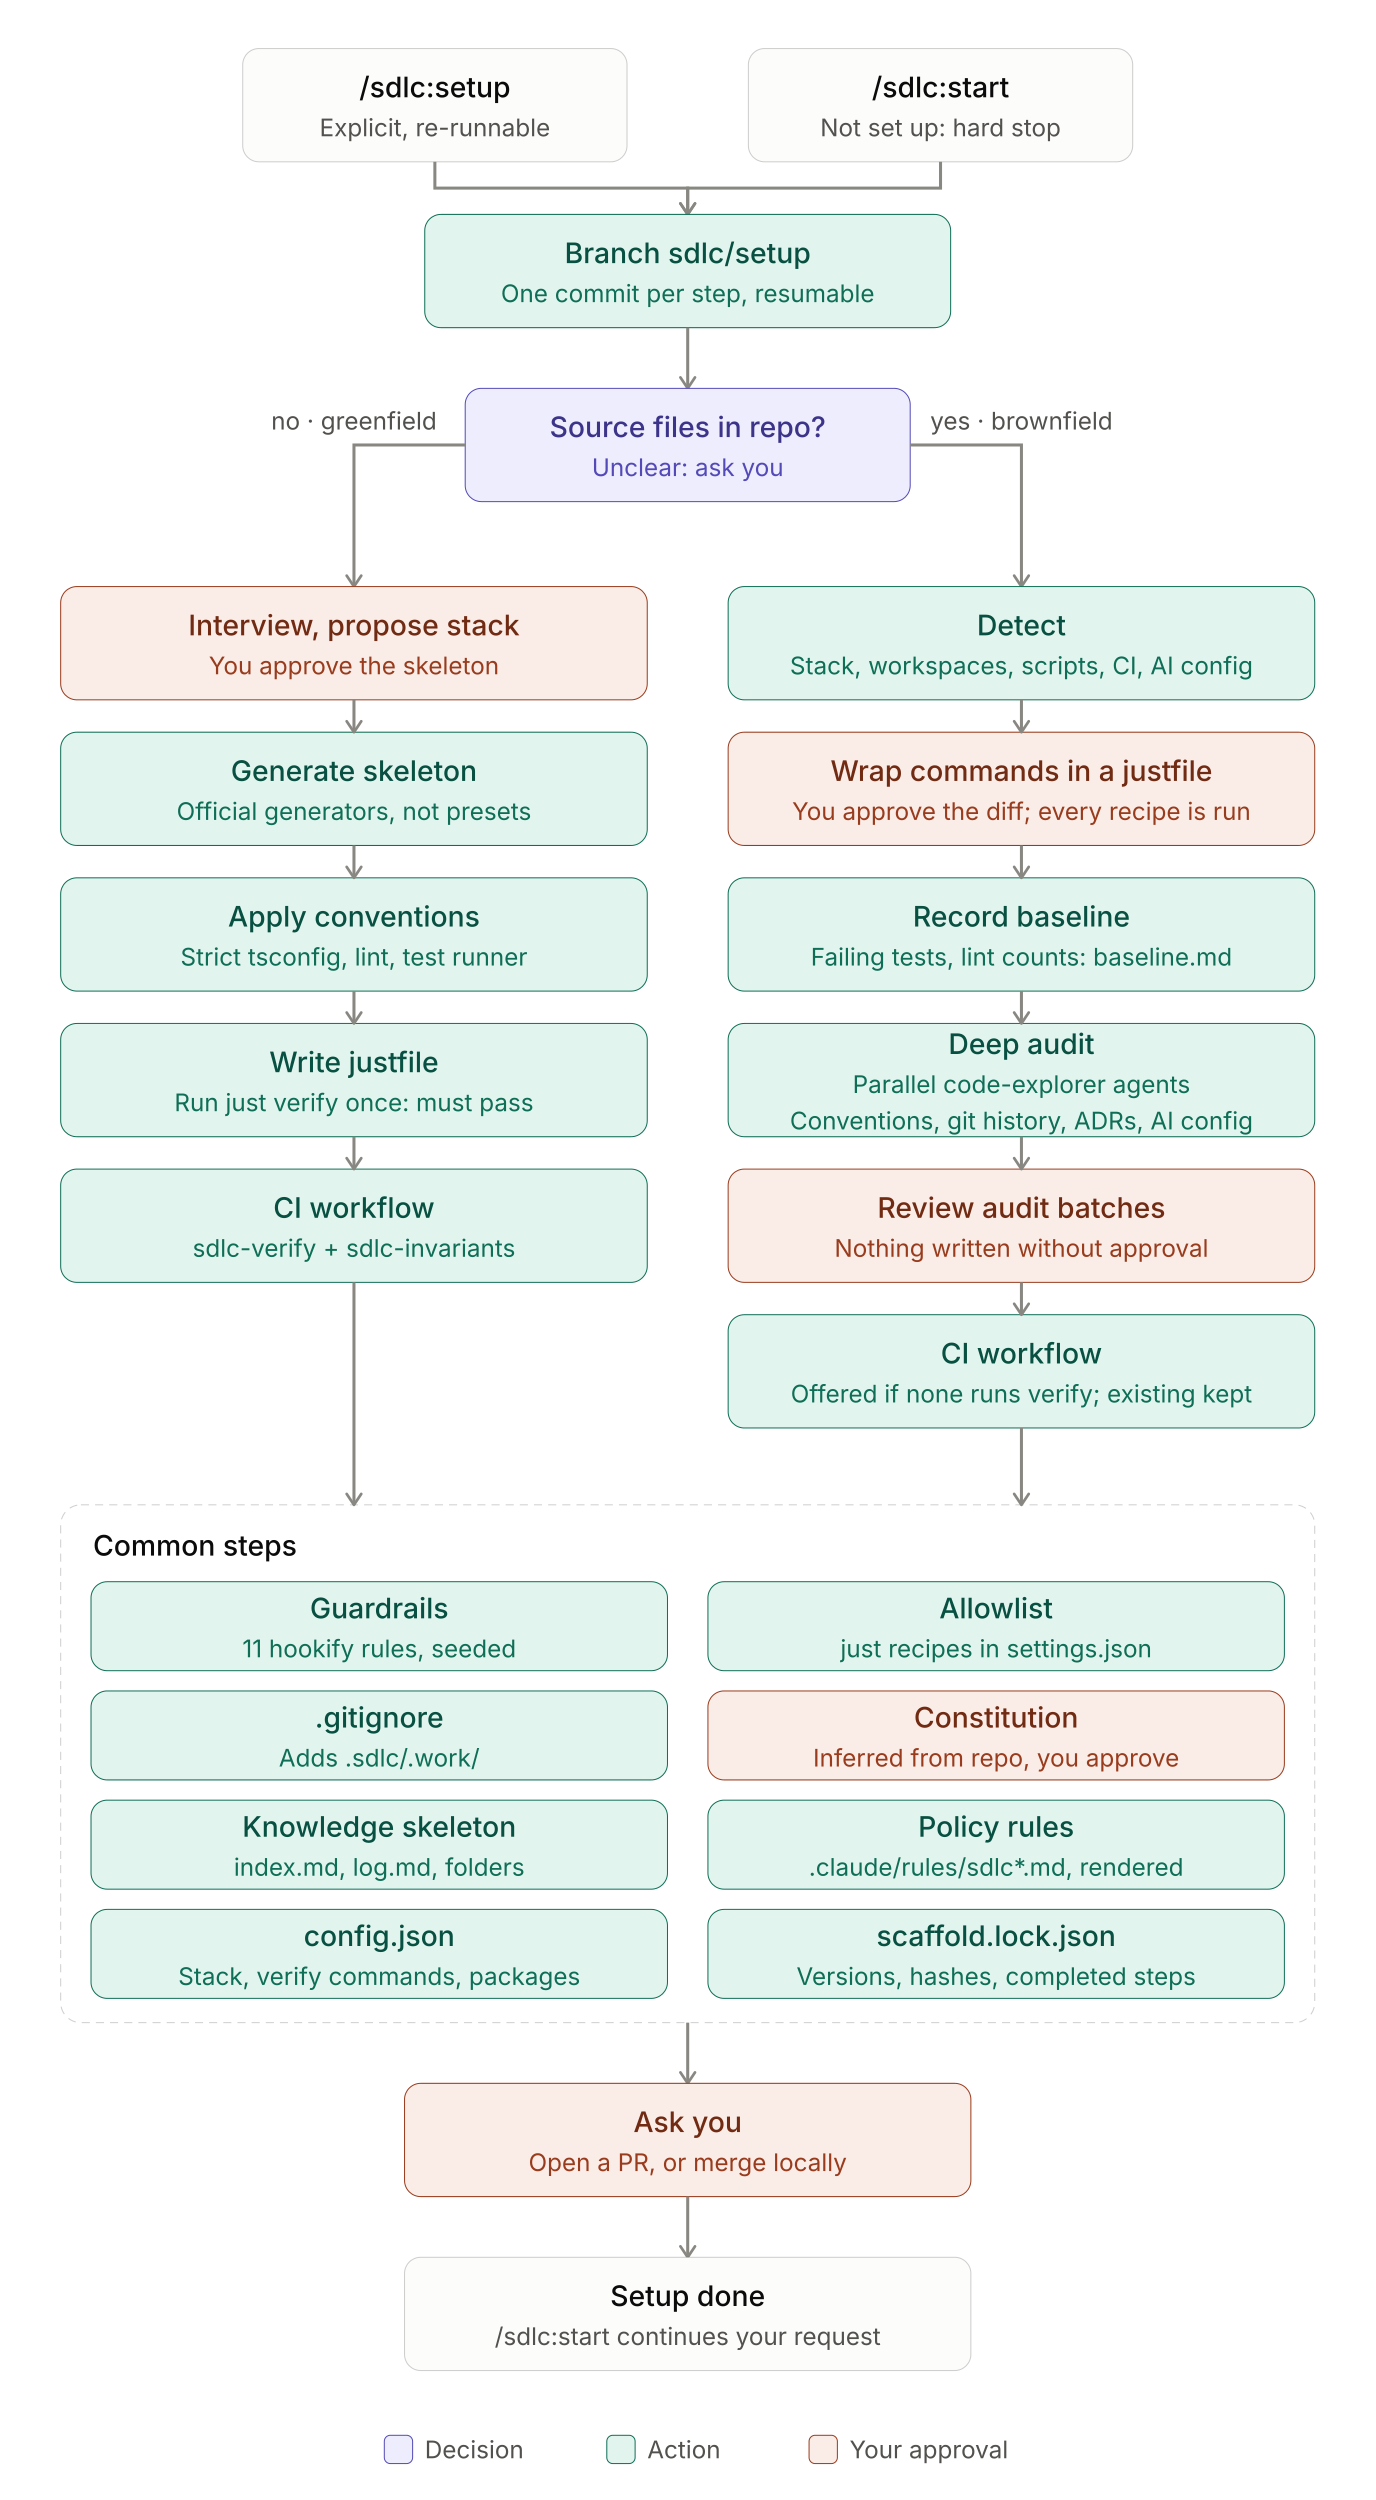
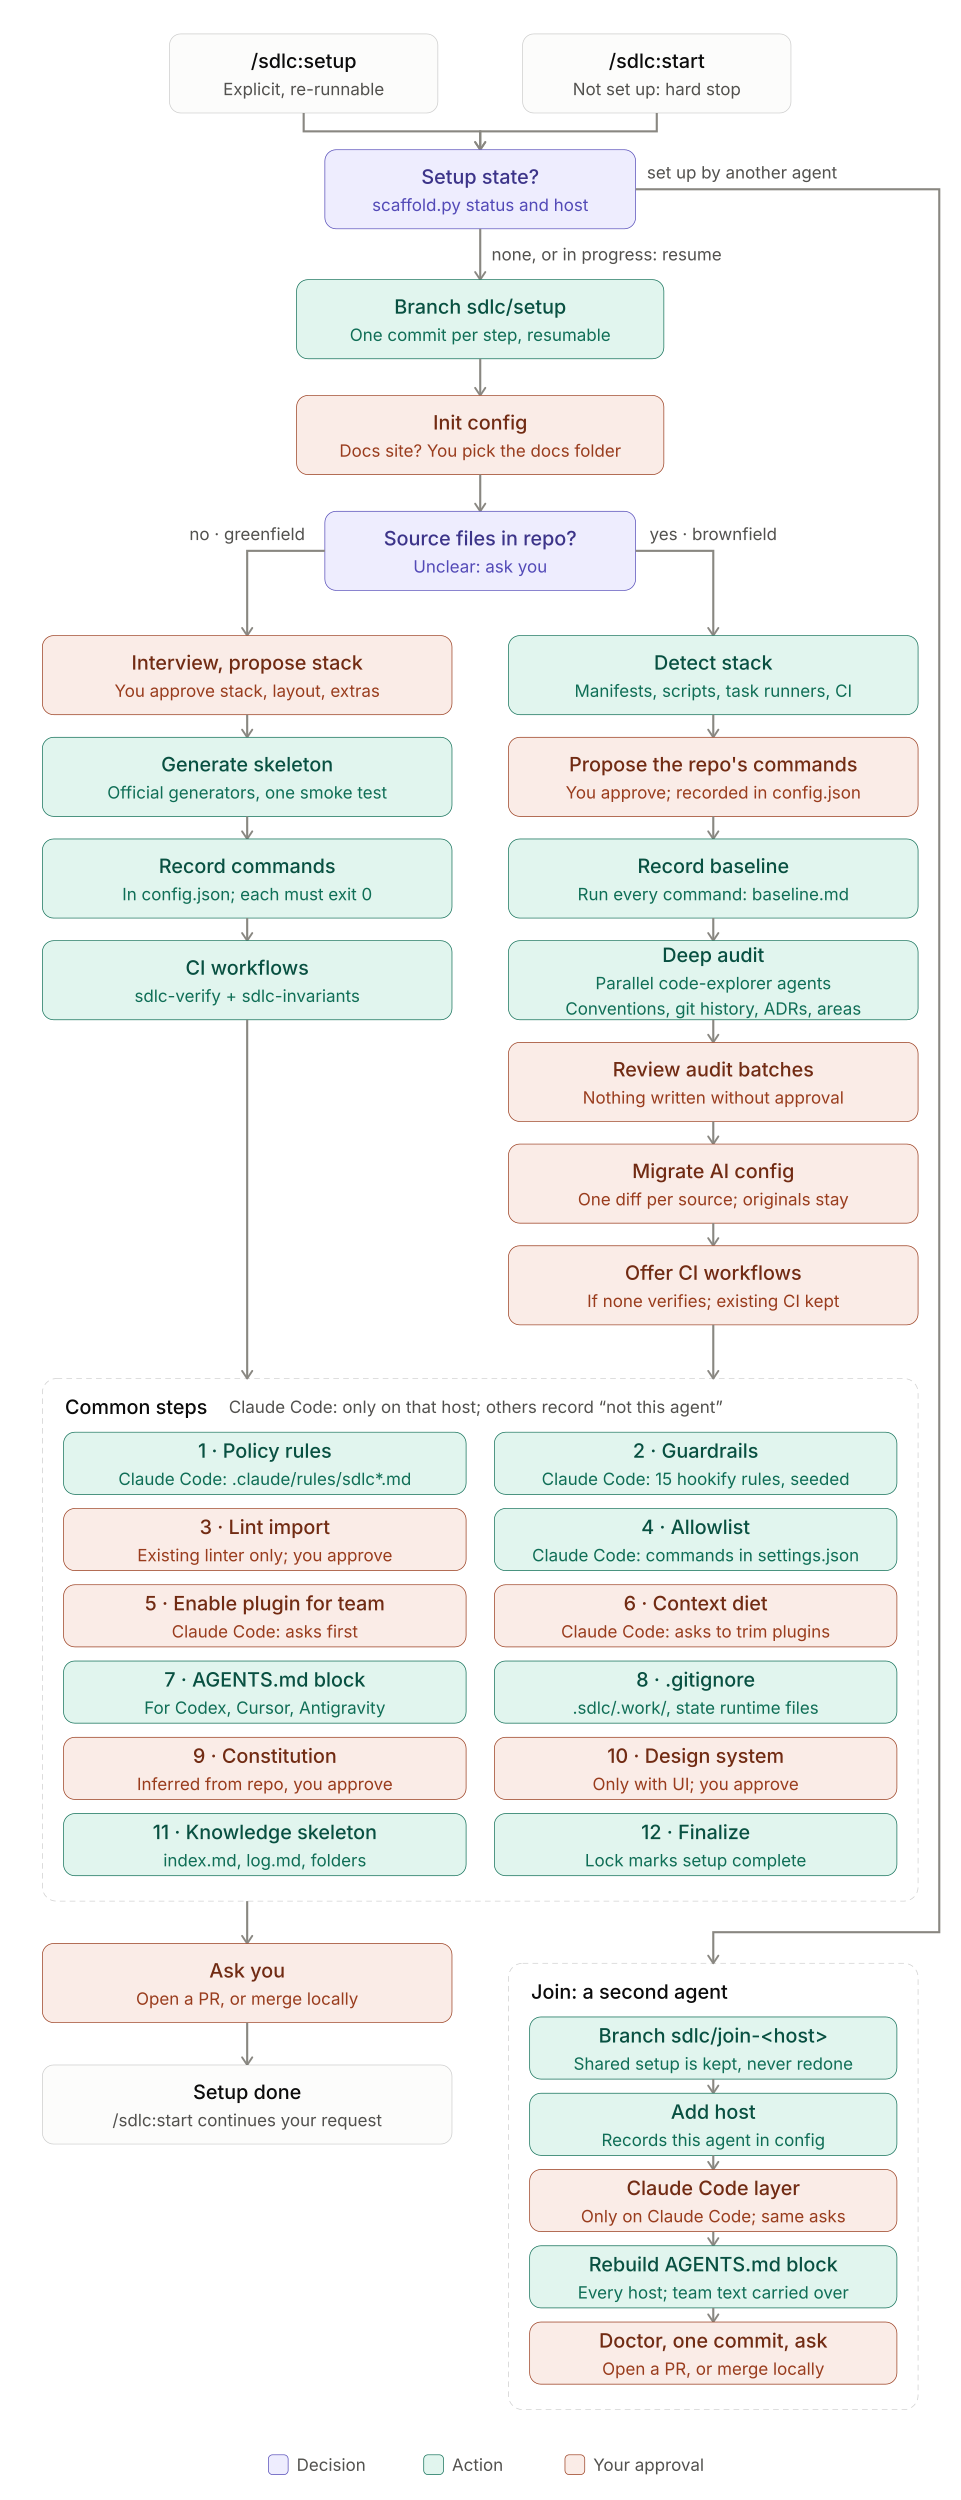
- <svg xmlns="http://www.w3.org/2000/svg" width="100%" viewBox="0 0 680 1236" role="img">
+ <svg xmlns="http://www.w3.org/2000/svg" width="100%" viewBox="0 0 680 1770" role="img">
  <style>
text{font-family:anthropic-sans,-apple-system,"system-ui","Segoe UI",sans-serif;text-anchor:middle;dominant-baseline:central}
.a{fill:none;stroke:#898781;stroke-width:1.5}
.t{font-size:14px;font-weight:500}
.s{font-size:12px}
.l{font-size:12px;fill:#52514e}
.l[text-anchor=start]{text-anchor:start}
.neutral rect{fill:#fcfcfb;stroke:rgba(11,11,11,.2);stroke-width:.5}
.neutral .t{fill:#0b0b0b}.neutral .s{fill:#52514e}
.decision rect{fill:#eeedfe;stroke:#534ab7;stroke-width:.5}
.decision .t{fill:#3c3489}.decision .s{fill:#534ab7}
.action rect{fill:#e1f5ee;stroke:#0f6e56;stroke-width:.5}
.action .t{fill:#085041}.action .s{fill:#0f6e56}
.approval rect{fill:#faece7;stroke:#993c1d;stroke-width:.5}
.approval .t{fill:#712b13}.approval .s{fill:#993c1d}
@media (prefers-color-scheme:dark){
.a{stroke:#a09e96}.l{fill:#aaa8a2}
.neutral rect{fill:#262624;stroke:rgba(255,255,255,.2)}.neutral .t{fill:#f0efea}.neutral .s{fill:#aaa8a2}
.decision rect{fill:#26244a;stroke:#a098f0}.decision .t{fill:#cecbfa}.decision .s{fill:#a098f0}
.action rect{fill:#0c3228;stroke:#5ac8a5}.action .t{fill:#aae6d4}.action .s{fill:#5ac8a5}
.approval rect{fill:#401e14;stroke:#e68c6e}.approval .t{fill:#f5c8b9}.approval .s{fill:#e68c6e}
}
.t[text-anchor=start]{text-anchor:start}
.panel{fill:none;stroke:rgba(11,11,11,.2);stroke-width:.5;stroke-dasharray:4 3}
.panel+text{fill:#0b0b0b}
@media (prefers-color-scheme:dark){.panel{stroke:rgba(255,255,255,.25)}.panel+text{fill:#f0efea}}</style>
  <defs>
    <marker id="arrow" viewBox="0 0 10 10" refX="8" refY="5" markerWidth="6" markerHeight="6" orient="auto-start-reverse">
      <path d="M2 1L8 5L2 9" fill="none" stroke="context-stroke" stroke-width="1.5" stroke-linecap="round" stroke-linejoin="round" />
    </marker>
  </defs>
  <g class="neutral">
    <rect x="120" y="24" width="190" height="56" rx="8" />
-     <text class="t" x="215.0" y="43">/sdlc:setup</text>
-     <text class="s" x="215.0" y="63">Explicit, re-runnable</text>
+     <text class="t" x="215" y="43">/sdlc:setup</text>
+     <text class="s" x="215" y="63">Explicit, re-runnable</text>
  </g>
  <g class="neutral">
    <rect x="370" y="24" width="190" height="56" rx="8" />
-     <text class="t" x="465.0" y="43">/sdlc:start</text>
-     <text class="s" x="465.0" y="63">Not set up: hard stop</text>
+     <text class="t" x="465" y="43">/sdlc:start</text>
+     <text class="s" x="465" y="63">Not set up: hard stop</text>
  </g>
  <path class="a" marker-end="url(#arrow)" d="M215 80 L215 93 L340 93 L340 106" />
  <path class="a" marker-end="url(#arrow)" d="M465 80 L465 93 L340 93 L340 106" />
-   <g class="action">
-     <rect x="210" y="106" width="260" height="56" rx="8" />
-     <text class="t" x="340.0" y="125">Branch sdlc/setup</text>
-     <text class="s" x="340.0" y="145">One commit per step, resumable</text>
-   </g>
-   <line class="a" marker-end="url(#arrow)" x1="340" y1="162" x2="340" y2="192" />
  <g class="decision">
-     <rect x="230" y="192" width="220" height="56" rx="8" />
-     <text class="t" x="340.0" y="211">Source files in repo?</text>
-     <text class="s" x="340.0" y="231">Unclear: ask you</text>
-   </g>
-   <path class="a" marker-end="url(#arrow)" d="M230 220 L175 220 L175 290" />
-   <text class="l" x="175" y="208">no · greenfield</text>
-   <path class="a" marker-end="url(#arrow)" d="M450 220 L505 220 L505 290" />
-   <text class="l" x="505" y="208">yes · brownfield</text>
-   <g class="approval">
-     <rect x="30" y="290" width="290" height="56" rx="8" />
-     <text class="t" x="175.0" y="309">Interview, propose stack</text>
-     <text class="s" x="175.0" y="329">You approve the skeleton</text>
-   </g>
-   <g class="action">
-     <rect x="30" y="362" width="290" height="56" rx="8" />
-     <text class="t" x="175.0" y="381">Generate skeleton</text>
-     <text class="s" x="175.0" y="401">Official generators, not presets</text>
-   </g>
-   <line class="a" marker-end="url(#arrow)" x1="175" y1="346" x2="175" y2="362" />
-   <g class="action">
-     <rect x="30" y="434" width="290" height="56" rx="8" />
-     <text class="t" x="175.0" y="453">Apply conventions</text>
-     <text class="s" x="175.0" y="473">Strict tsconfig, lint, test runner</text>
-   </g>
-   <line class="a" marker-end="url(#arrow)" x1="175" y1="418" x2="175" y2="434" />
-   <g class="action">
-     <rect x="30" y="506" width="290" height="56" rx="8" />
-     <text class="t" x="175.0" y="525">Write justfile</text>
-     <text class="s" x="175.0" y="545">Run just verify once: must pass</text>
-   </g>
-   <line class="a" marker-end="url(#arrow)" x1="175" y1="490" x2="175" y2="506" />
-   <g class="action">
-     <rect x="30" y="578" width="290" height="56" rx="8" />
-     <text class="t" x="175.0" y="597">CI workflow</text>
-     <text class="s" x="175.0" y="617">sdlc-verify + sdlc-invariants</text>
-   </g>
-   <line class="a" marker-end="url(#arrow)" x1="175" y1="562" x2="175" y2="578" />
-   <g class="action">
-     <rect x="360" y="290" width="290" height="56" rx="8" />
-     <text class="t" x="505.0" y="309">Detect</text>
-     <text class="s" x="505.0" y="329">Stack, workspaces, scripts, CI, AI config</text>
-   </g>
-   <g class="approval">
-     <rect x="360" y="362" width="290" height="56" rx="8" />
-     <text class="t" x="505.0" y="381">Wrap commands in a justfile</text>
-     <text class="s" x="505.0" y="401">You approve the diff; every recipe is run</text>
-   </g>
-   <line class="a" marker-end="url(#arrow)" x1="505" y1="346" x2="505" y2="362" />
-   <g class="action">
-     <rect x="360" y="434" width="290" height="56" rx="8" />
-     <text class="t" x="505.0" y="453">Record baseline</text>
-     <text class="s" x="505.0" y="473">Failing tests, lint counts: baseline.md</text>
-   </g>
-   <line class="a" marker-end="url(#arrow)" x1="505" y1="418" x2="505" y2="434" />
-   <g class="action">
-     <rect x="360" y="506" width="290" height="56" rx="8" />
-     <text class="t" x="505.0" y="516">Deep audit</text>
-     <text class="s" x="505.0" y="536">Parallel code-explorer agents</text>
-     <text class="s" x="505.0" y="554">Conventions, git history, ADRs, AI config</text>
-   </g>
-   <line class="a" marker-end="url(#arrow)" x1="505" y1="490" x2="505" y2="506" />
-   <g class="approval">
-     <rect x="360" y="578" width="290" height="56" rx="8" />
-     <text class="t" x="505.0" y="597">Review audit batches</text>
-     <text class="s" x="505.0" y="617">Nothing written without approval</text>
-   </g>
-   <line class="a" marker-end="url(#arrow)" x1="505" y1="562" x2="505" y2="578" />
-   <g class="action">
-     <rect x="360" y="650" width="290" height="56" rx="8" />
-     <text class="t" x="505.0" y="669">CI workflow</text>
-     <text class="s" x="505.0" y="689">Offered if none runs verify; existing kept</text>
-   </g>
-   <line class="a" marker-end="url(#arrow)" x1="505" y1="634" x2="505" y2="650" />
-   <rect class="panel" x="30" y="744" width="620" height="256" rx="10" />
-   <text class="t" text-anchor="start" x="46" y="764">Common steps</text>
-   <line class="a" marker-end="url(#arrow)" x1="175" y1="634" x2="175" y2="744" />
-   <line class="a" marker-end="url(#arrow)" x1="505" y1="706" x2="505" y2="744" />
-   <g class="action">
-     <rect x="45" y="782" width="285" height="44" rx="8" />
-     <text class="t" x="187.5" y="795">Guardrails</text>
-     <text class="s" x="187.5" y="815">11 hookify rules, seeded</text>
-   </g>
-   <g class="action">
-     <rect x="350" y="782" width="285" height="44" rx="8" />
-     <text class="t" x="492.5" y="795">Allowlist</text>
-     <text class="s" x="492.5" y="815">just recipes in settings.json</text>
-   </g>
-   <g class="action">
-     <rect x="45" y="836" width="285" height="44" rx="8" />
-     <text class="t" x="187.5" y="849">.gitignore</text>
-     <text class="s" x="187.5" y="869">Adds .sdlc/.work/</text>
-   </g>
-   <g class="approval">
-     <rect x="350" y="836" width="285" height="44" rx="8" />
-     <text class="t" x="492.5" y="849">Constitution</text>
-     <text class="s" x="492.5" y="869">Inferred from repo, you approve</text>
-   </g>
-   <g class="action">
-     <rect x="45" y="890" width="285" height="44" rx="8" />
-     <text class="t" x="187.5" y="903">Knowledge skeleton</text>
-     <text class="s" x="187.5" y="923">index.md, log.md, folders</text>
-   </g>
-   <g class="action">
-     <rect x="350" y="890" width="285" height="44" rx="8" />
-     <text class="t" x="492.5" y="903">Policy rules</text>
-     <text class="s" x="492.5" y="923">.claude/rules/sdlc*.md, rendered</text>
-   </g>
-   <g class="action">
-     <rect x="45" y="944" width="285" height="44" rx="8" />
-     <text class="t" x="187.5" y="957">config.json</text>
-     <text class="s" x="187.5" y="977">Stack, verify commands, packages</text>
-   </g>
-   <g class="action">
-     <rect x="350" y="944" width="285" height="44" rx="8" />
-     <text class="t" x="492.5" y="957">scaffold.lock.json</text>
-     <text class="s" x="492.5" y="977">Versions, hashes, completed steps</text>
-   </g>
-   <line class="a" marker-end="url(#arrow)" x1="340" y1="1000" x2="340" y2="1030" />
-   <g class="approval">
-     <rect x="200" y="1030" width="280" height="56" rx="8" />
-     <text class="t" x="340.0" y="1049">Ask you</text>
-     <text class="s" x="340.0" y="1069">Open a PR, or merge locally</text>
-   </g>
-   <line class="a" marker-end="url(#arrow)" x1="340" y1="1086" x2="340" y2="1116" />
+     <rect x="230" y="106" width="220" height="56" rx="8" />
+     <text class="t" x="340" y="125">Setup state?</text>
+     <text class="s" x="340" y="145">scaffold.py status and host</text>
+   </g>
+   <line class="a" marker-end="url(#arrow)" x1="340" y1="162" x2="340" y2="198" />
+   <text class="l" text-anchor="start" x="348" y="180">none, or in progress: resume</text>
+   <text class="l" text-anchor="start" x="458" y="122">set up by another agent</text>
+   <g class="action">
+     <rect x="210" y="198" width="260" height="56" rx="8" />
+     <text class="t" x="340" y="217">Branch sdlc/setup</text>
+     <text class="s" x="340" y="237">One commit per step, resumable</text>
+   </g>
+   <line class="a" marker-end="url(#arrow)" x1="340" y1="254" x2="340" y2="280" />
+   <g class="approval">
+     <rect x="210" y="280" width="260" height="56" rx="8" />
+     <text class="t" x="340" y="299">Init config</text>
+     <text class="s" x="340" y="319">Docs site? You pick the docs folder</text>
+   </g>
+   <line class="a" marker-end="url(#arrow)" x1="340" y1="336" x2="340" y2="362" />
+   <g class="decision">
+     <rect x="230" y="362" width="220" height="56" rx="8" />
+     <text class="t" x="340" y="381">Source files in repo?</text>
+     <text class="s" x="340" y="401">Unclear: ask you</text>
+   </g>
+   <path class="a" marker-end="url(#arrow)" d="M230 390 L175 390 L175 450" />
+   <text class="l" x="175" y="378">no · greenfield</text>
+   <path class="a" marker-end="url(#arrow)" d="M450 390 L505 390 L505 450" />
+   <text class="l" x="505" y="378">yes · brownfield</text>
+   <g class="approval">
+     <rect x="30" y="450" width="290" height="56" rx="8" />
+     <text class="t" x="175" y="469">Interview, propose stack</text>
+     <text class="s" x="175" y="489">You approve stack, layout, extras</text>
+   </g>
+   <line class="a" marker-end="url(#arrow)" x1="175" y1="506" x2="175" y2="522" />
+   <g class="action">
+     <rect x="30" y="522" width="290" height="56" rx="8" />
+     <text class="t" x="175" y="541">Generate skeleton</text>
+     <text class="s" x="175" y="561">Official generators, one smoke test</text>
+   </g>
+   <line class="a" marker-end="url(#arrow)" x1="175" y1="578" x2="175" y2="594" />
+   <g class="action">
+     <rect x="30" y="594" width="290" height="56" rx="8" />
+     <text class="t" x="175" y="613">Record commands</text>
+     <text class="s" x="175" y="633">In config.json; each must exit 0</text>
+   </g>
+   <line class="a" marker-end="url(#arrow)" x1="175" y1="650" x2="175" y2="666" />
+   <g class="action">
+     <rect x="30" y="666" width="290" height="56" rx="8" />
+     <text class="t" x="175" y="685">CI workflows</text>
+     <text class="s" x="175" y="705">sdlc-verify + sdlc-invariants</text>
+   </g>
+   <g class="action">
+     <rect x="360" y="450" width="290" height="56" rx="8" />
+     <text class="t" x="505" y="469">Detect stack</text>
+     <text class="s" x="505" y="489">Manifests, scripts, task runners, CI</text>
+   </g>
+   <line class="a" marker-end="url(#arrow)" x1="505" y1="506" x2="505" y2="522" />
+   <g class="approval">
+     <rect x="360" y="522" width="290" height="56" rx="8" />
+     <text class="t" x="505" y="541">Propose the repo's commands</text>
+     <text class="s" x="505" y="561">You approve; recorded in config.json</text>
+   </g>
+   <line class="a" marker-end="url(#arrow)" x1="505" y1="578" x2="505" y2="594" />
+   <g class="action">
+     <rect x="360" y="594" width="290" height="56" rx="8" />
+     <text class="t" x="505" y="613">Record baseline</text>
+     <text class="s" x="505" y="633">Run every command: baseline.md</text>
+   </g>
+   <line class="a" marker-end="url(#arrow)" x1="505" y1="650" x2="505" y2="666" />
+   <g class="action">
+     <rect x="360" y="666" width="290" height="56" rx="8" />
+     <text class="t" x="505" y="676">Deep audit</text>
+     <text class="s" x="505" y="696">Parallel code-explorer agents</text>
+     <text class="s" x="505" y="714">Conventions, git history, ADRs, areas</text>
+   </g>
+   <line class="a" marker-end="url(#arrow)" x1="505" y1="722" x2="505" y2="738" />
+   <g class="approval">
+     <rect x="360" y="738" width="290" height="56" rx="8" />
+     <text class="t" x="505" y="757">Review audit batches</text>
+     <text class="s" x="505" y="777">Nothing written without approval</text>
+   </g>
+   <line class="a" marker-end="url(#arrow)" x1="505" y1="794" x2="505" y2="810" />
+   <g class="approval">
+     <rect x="360" y="810" width="290" height="56" rx="8" />
+     <text class="t" x="505" y="829">Migrate AI config</text>
+     <text class="s" x="505" y="849">One diff per source; originals stay</text>
+   </g>
+   <line class="a" marker-end="url(#arrow)" x1="505" y1="866" x2="505" y2="882" />
+   <g class="approval">
+     <rect x="360" y="882" width="290" height="56" rx="8" />
+     <text class="t" x="505" y="901">Offer CI workflows</text>
+     <text class="s" x="505" y="921">If none verifies; existing CI kept</text>
+   </g>
+   <rect class="panel" x="30" y="976" width="620" height="370" rx="10" />
+   <text class="t" text-anchor="start" x="46" y="996">Common steps</text>
+   <text class="l" text-anchor="start" x="162" y="996">Claude Code: only on that host; others record “not this agent”</text>
+   <line class="a" marker-end="url(#arrow)" x1="175" y1="722" x2="175" y2="976" />
+   <line class="a" marker-end="url(#arrow)" x1="505" y1="938" x2="505" y2="976" />
+   <g class="action">
+     <rect x="45" y="1014" width="285" height="44" rx="8" />
+     <text class="t" x="187.5" y="1027">1 · Policy rules</text>
+     <text class="s" x="187.5" y="1047">Claude Code: .claude/rules/sdlc*.md</text>
+   </g>
+   <g class="action">
+     <rect x="350" y="1014" width="285" height="44" rx="8" />
+     <text class="t" x="492.5" y="1027">2 · Guardrails</text>
+     <text class="s" x="492.5" y="1047">Claude Code: 15 hookify rules, seeded</text>
+   </g>
+   <g class="approval">
+     <rect x="45" y="1068" width="285" height="44" rx="8" />
+     <text class="t" x="187.5" y="1081">3 · Lint import</text>
+     <text class="s" x="187.5" y="1101">Existing linter only; you approve</text>
+   </g>
+   <g class="action">
+     <rect x="350" y="1068" width="285" height="44" rx="8" />
+     <text class="t" x="492.5" y="1081">4 · Allowlist</text>
+     <text class="s" x="492.5" y="1101">Claude Code: commands in settings.json</text>
+   </g>
+   <g class="approval">
+     <rect x="45" y="1122" width="285" height="44" rx="8" />
+     <text class="t" x="187.5" y="1135">5 · Enable plugin for team</text>
+     <text class="s" x="187.5" y="1155">Claude Code: asks first</text>
+   </g>
+   <g class="approval">
+     <rect x="350" y="1122" width="285" height="44" rx="8" />
+     <text class="t" x="492.5" y="1135">6 · Context diet</text>
+     <text class="s" x="492.5" y="1155">Claude Code: asks to trim plugins</text>
+   </g>
+   <g class="action">
+     <rect x="45" y="1176" width="285" height="44" rx="8" />
+     <text class="t" x="187.5" y="1189">7 · AGENTS.md block</text>
+     <text class="s" x="187.5" y="1209">For Codex, Cursor, Antigravity</text>
+   </g>
+   <g class="action">
+     <rect x="350" y="1176" width="285" height="44" rx="8" />
+     <text class="t" x="492.5" y="1189">8 · .gitignore</text>
+     <text class="s" x="492.5" y="1209">.sdlc/.work/, state runtime files</text>
+   </g>
+   <g class="approval">
+     <rect x="45" y="1230" width="285" height="44" rx="8" />
+     <text class="t" x="187.5" y="1243">9 · Constitution</text>
+     <text class="s" x="187.5" y="1263">Inferred from repo, you approve</text>
+   </g>
+   <g class="approval">
+     <rect x="350" y="1230" width="285" height="44" rx="8" />
+     <text class="t" x="492.5" y="1243">10 · Design system</text>
+     <text class="s" x="492.5" y="1263">Only with UI; you approve</text>
+   </g>
+   <g class="action">
+     <rect x="45" y="1284" width="285" height="44" rx="8" />
+     <text class="t" x="187.5" y="1297">11 · Knowledge skeleton</text>
+     <text class="s" x="187.5" y="1317">index.md, log.md, folders</text>
+   </g>
+   <g class="action">
+     <rect x="350" y="1284" width="285" height="44" rx="8" />
+     <text class="t" x="492.5" y="1297">12 · Finalize</text>
+     <text class="s" x="492.5" y="1317">Lock marks setup complete</text>
+   </g>
+   <line class="a" marker-end="url(#arrow)" x1="175" y1="1346" x2="175" y2="1376" />
+   <g class="approval">
+     <rect x="30" y="1376" width="290" height="56" rx="8" />
+     <text class="t" x="175" y="1395">Ask you</text>
+     <text class="s" x="175" y="1415">Open a PR, or merge locally</text>
+   </g>
+   <line class="a" marker-end="url(#arrow)" x1="175" y1="1432" x2="175" y2="1462" />
  <g class="neutral">
-     <rect x="200" y="1116" width="280" height="56" rx="8" />
-     <text class="t" x="340.0" y="1135">Setup done</text>
-     <text class="s" x="340.0" y="1155">/sdlc:start continues your request</text>
-   </g>
+     <rect x="30" y="1462" width="290" height="56" rx="8" />
+     <text class="t" x="175" y="1481">Setup done</text>
+     <text class="s" x="175" y="1501">/sdlc:start continues your request</text>
+   </g>
+   <rect class="panel" x="360" y="1390" width="290" height="316" rx="10" />
+   <text class="t" text-anchor="start" x="376" y="1410">Join: a second agent</text>
+   <g class="action">
+     <rect x="375" y="1428" width="260" height="44" rx="8" />
+     <text class="t" x="505" y="1441">Branch sdlc/join-&lt;host&gt;</text>
+     <text class="s" x="505" y="1461">Shared setup is kept, never redone</text>
+   </g>
+   <line class="a" marker-end="url(#arrow)" x1="505" y1="1472" x2="505" y2="1482" />
+   <g class="action">
+     <rect x="375" y="1482" width="260" height="44" rx="8" />
+     <text class="t" x="505" y="1495">Add host</text>
+     <text class="s" x="505" y="1515">Records this agent in config</text>
+   </g>
+   <line class="a" marker-end="url(#arrow)" x1="505" y1="1526" x2="505" y2="1536" />
+   <g class="approval">
+     <rect x="375" y="1536" width="260" height="44" rx="8" />
+     <text class="t" x="505" y="1549">Claude Code layer</text>
+     <text class="s" x="505" y="1569">Only on Claude Code; same asks</text>
+   </g>
+   <line class="a" marker-end="url(#arrow)" x1="505" y1="1580" x2="505" y2="1590" />
+   <g class="action">
+     <rect x="375" y="1590" width="260" height="44" rx="8" />
+     <text class="t" x="505" y="1603">Rebuild AGENTS.md block</text>
+     <text class="s" x="505" y="1623">Every host; team text carried over</text>
+   </g>
+   <line class="a" marker-end="url(#arrow)" x1="505" y1="1634" x2="505" y2="1644" />
+   <g class="approval">
+     <rect x="375" y="1644" width="260" height="44" rx="8" />
+     <text class="t" x="505" y="1657">Doctor, one commit, ask</text>
+     <text class="s" x="505" y="1677">Open a PR, or merge locally</text>
+   </g>
+   <path class="a" marker-end="url(#arrow)" d="M450 134 L665 134 L665 1368 L505 1368 L505 1390" />
  <g class="decision">
-     <rect x="190" y="1204" width="14" height="14" rx="3" />
-   </g>
-   <text class="l" text-anchor="start" x="210" y="1211">Decision</text>
-   <g class="action">
-     <rect x="300" y="1204" width="14" height="14" rx="3" />
-   </g>
-   <text class="l" text-anchor="start" x="320" y="1211">Action</text>
-   <g class="approval">
-     <rect x="400" y="1204" width="14" height="14" rx="3" />
-   </g>
-   <text class="l" text-anchor="start" x="420" y="1211">Your approval</text>
+     <rect x="190" y="1738" width="14" height="14" rx="3" />
+   </g>
+   <text class="l" text-anchor="start" x="210" y="1745">Decision</text>
+   <g class="action">
+     <rect x="300" y="1738" width="14" height="14" rx="3" />
+   </g>
+   <text class="l" text-anchor="start" x="320" y="1745">Action</text>
+   <g class="approval">
+     <rect x="400" y="1738" width="14" height="14" rx="3" />
+   </g>
+   <text class="l" text-anchor="start" x="420" y="1745">Your approval</text>
</svg>
